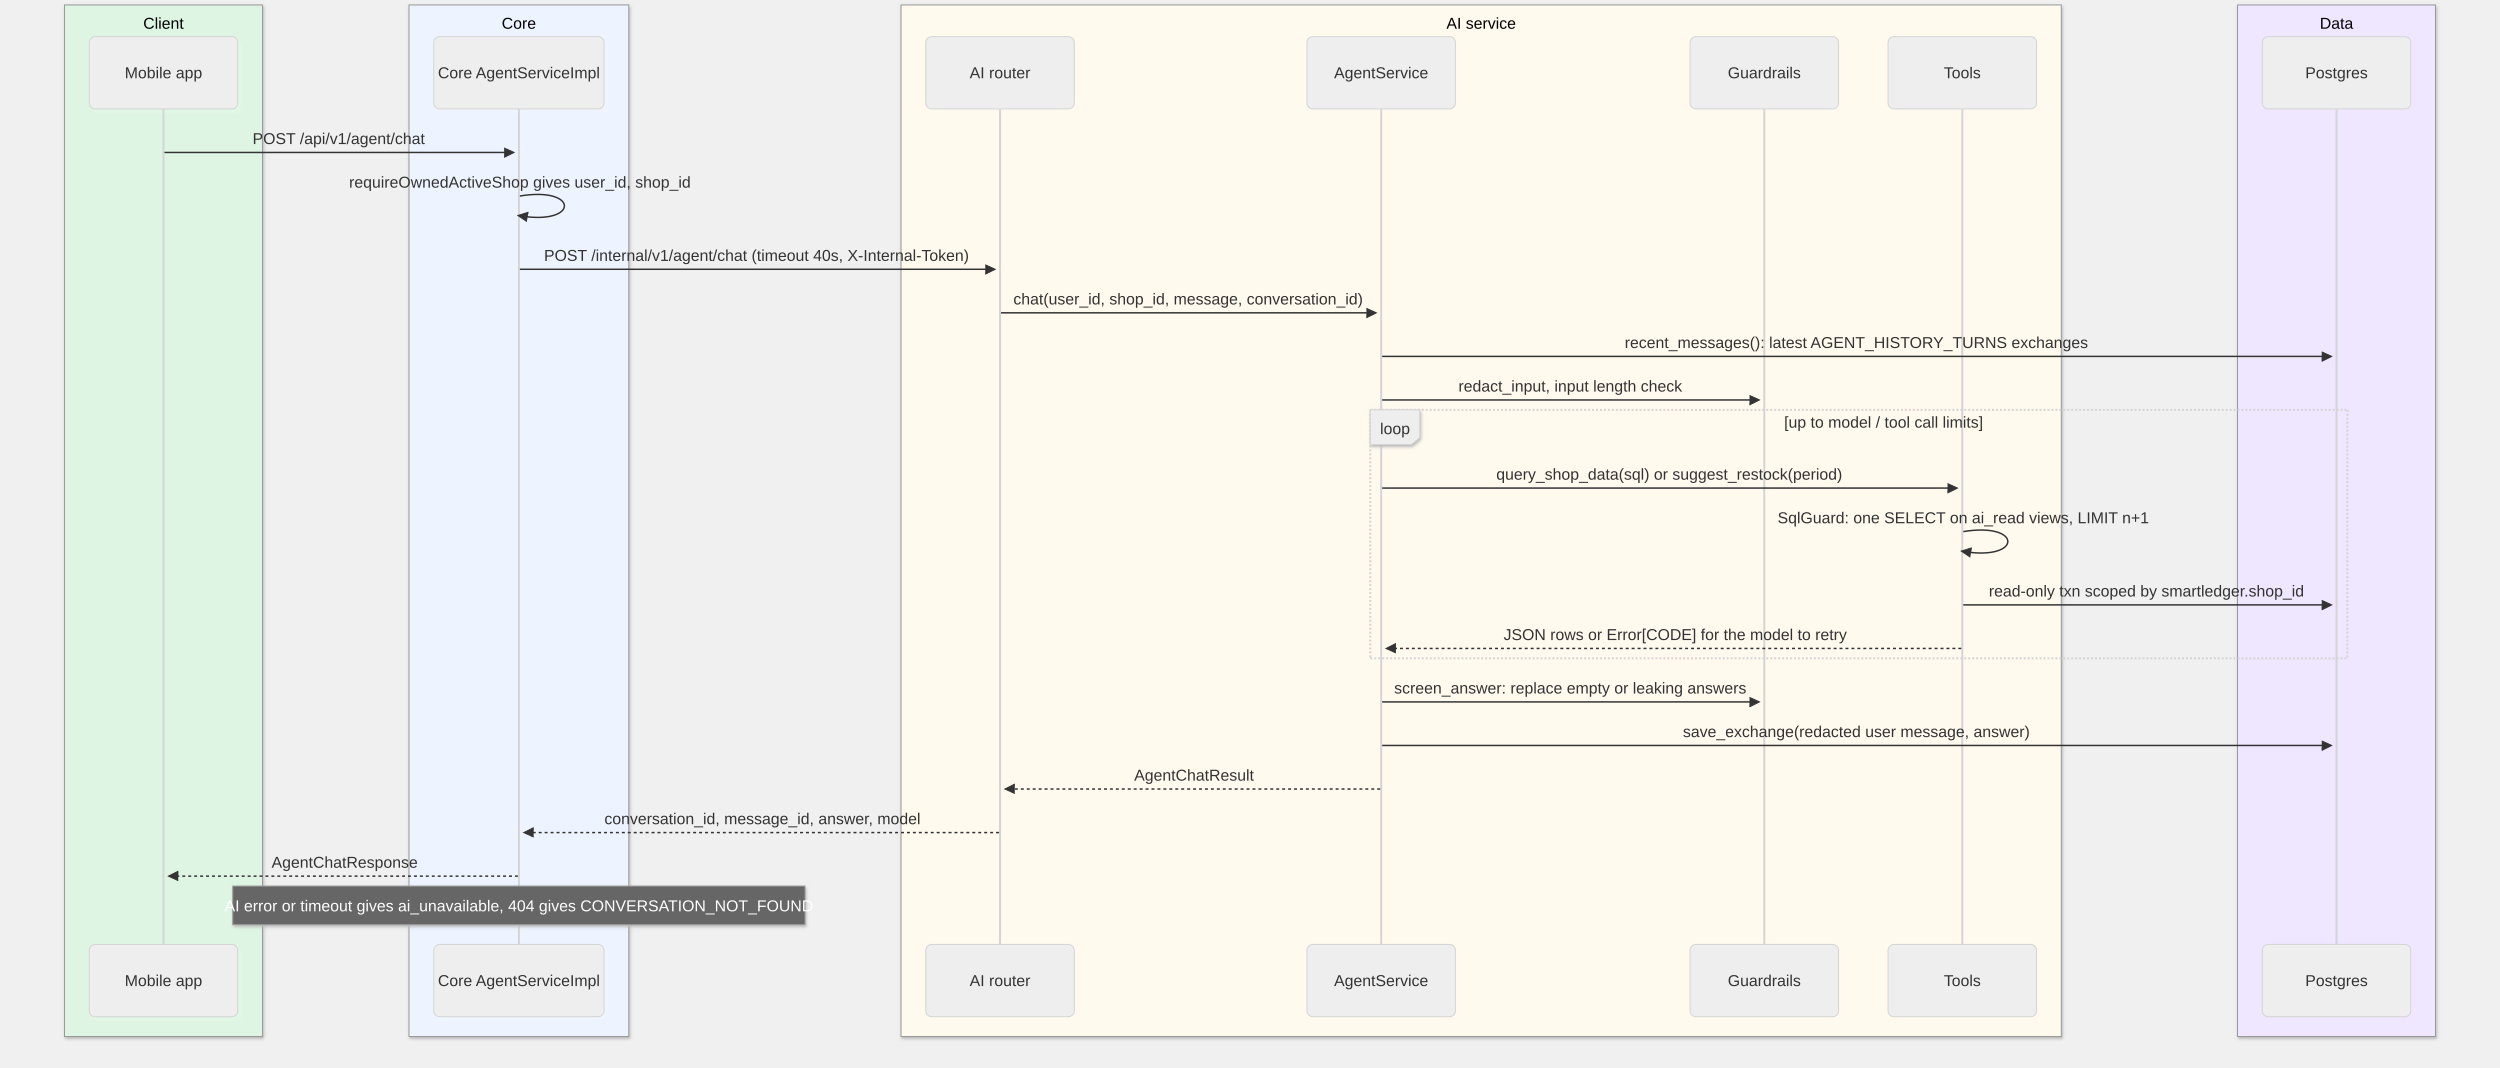
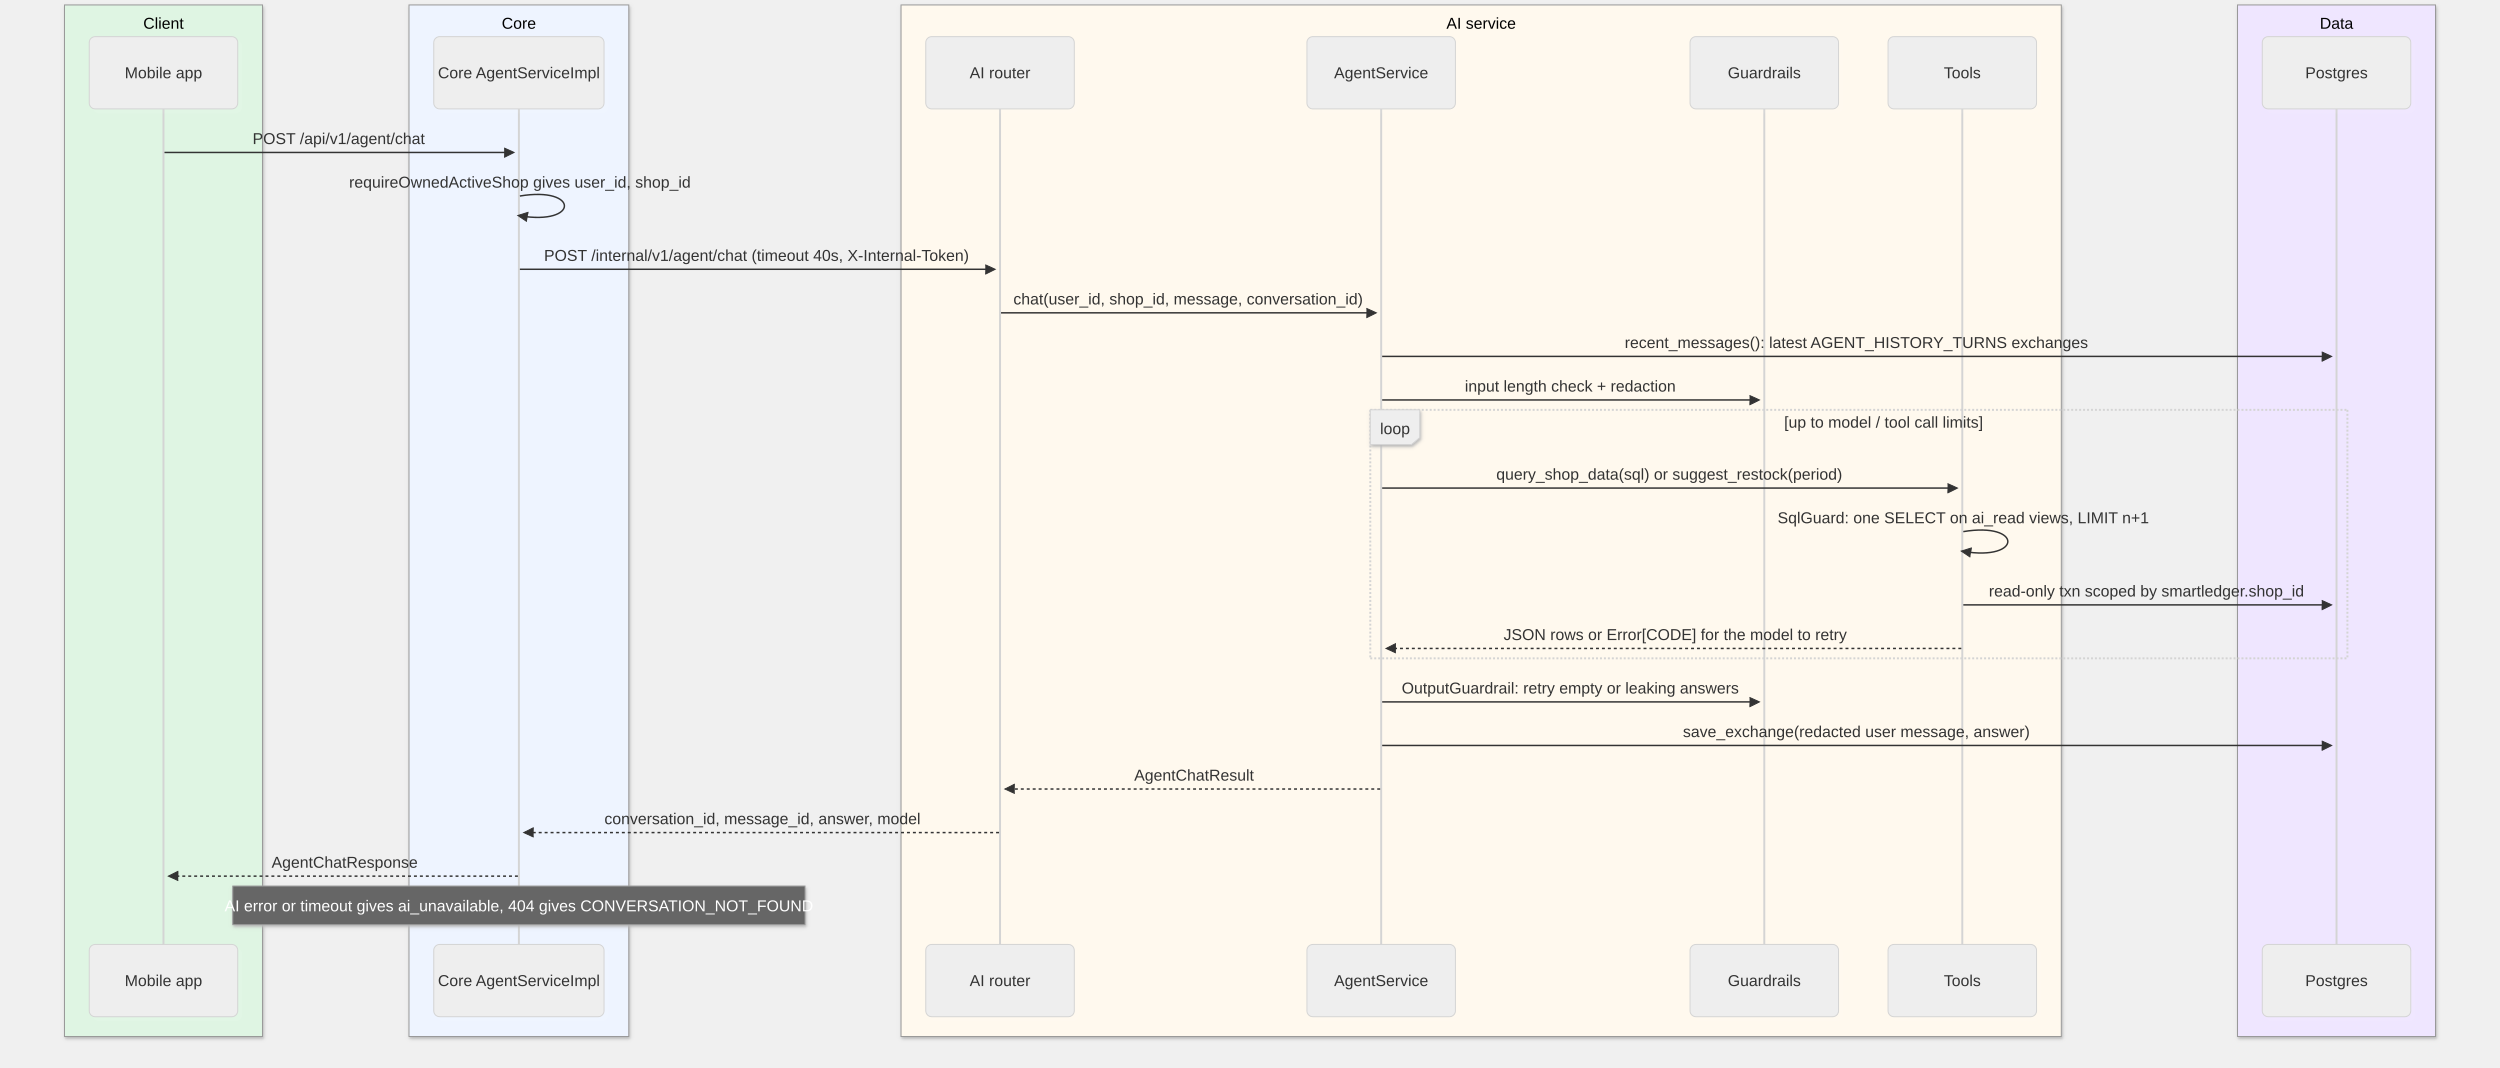
<svg xmlns="http://www.w3.org/2000/svg" id="my-svg" width="2455" height="1048" viewBox="-50 -10 2455 1078" role="graphics-document document" aria-roledescription="sequence" style="background-color: white;">
  <g>
    <rect x="2175" y="-5" fill="rgb(239,230,255)" stroke="rgb(0,0,0, 0.5)" width="200" height="1042" class="rect" />
    <text x="2275" y="13.5" dominant-baseline="central" alignment-baseline="central" class="text" style="text-anchor: middle; font-size: 16px; font-weight: 400;">
      <tspan x="2275" dy="0">Data</tspan>
    </text>
  </g>
  <g>
    <rect x="825" y="-5" fill="rgb(255,249,238)" stroke="rgb(0,0,0, 0.5)" width="1172" height="1042" class="rect" />
    <text x="1411" y="13.5" dominant-baseline="central" alignment-baseline="central" class="text" style="text-anchor: middle; font-size: 16px; font-weight: 400;">
      <tspan x="1411" dy="0">AI service</tspan>
    </text>
  </g>
  <g>
    <rect x="328" y="-5" fill="rgb(238,244,255)" stroke="rgb(0,0,0, 0.5)" width="222" height="1042" class="rect" />
    <text x="439" y="13.5" dominant-baseline="central" alignment-baseline="central" class="text" style="text-anchor: middle; font-size: 16px; font-weight: 400;">
      <tspan x="439" dy="0">Core</tspan>
    </text>
  </g>
  <g>
    <rect x="-20" y="-5" fill="rgb(223,245,227)" stroke="rgb(0,0,0, 0.5)" width="200" height="1042" class="rect" />
    <text x="80" y="13.5" dominant-baseline="central" alignment-baseline="central" class="text" style="text-anchor: middle; font-size: 16px; font-weight: 400;">
      <tspan x="80" dy="0">Client</tspan>
    </text>
  </g>
  <g>
    <rect x="2200" y="944" fill="#eaeaea" stroke="#666" width="150" height="73" name="DB" rx="6" ry="6" class="actor actor-bottom" data-look="neo" filter="url(#my-svg-drop-shadow)" />
    <text x="2275" y="980.5" dominant-baseline="central" alignment-baseline="central" class="actor actor-box" style="text-anchor: middle; font-size: 16px; font-weight: 400;">
      <tspan x="2275" dy="0">Postgres</tspan>
    </text>
  </g>
  <g>
    <rect x="1822" y="944" fill="#eaeaea" stroke="#666" width="150" height="73" name="T" rx="6" ry="6" class="actor actor-bottom" data-look="neo" filter="url(#my-svg-drop-shadow)" />
    <text x="1897" y="980.5" dominant-baseline="central" alignment-baseline="central" class="actor actor-box" style="text-anchor: middle; font-size: 16px; font-weight: 400;">
      <tspan x="1897" dy="0">Tools</tspan>
    </text>
  </g>
  <g>
    <rect x="1622" y="944" fill="#eaeaea" stroke="#666" width="150" height="73" name="G" rx="6" ry="6" class="actor actor-bottom" data-look="neo" filter="url(#my-svg-drop-shadow)" />
    <text x="1697" y="980.5" dominant-baseline="central" alignment-baseline="central" class="actor actor-box" style="text-anchor: middle; font-size: 16px; font-weight: 400;">
      <tspan x="1697" dy="0">Guardrails</tspan>
    </text>
  </g>
  <g>
    <rect x="1235" y="944" fill="#eaeaea" stroke="#666" width="150" height="73" name="A" rx="6" ry="6" class="actor actor-bottom" data-look="neo" filter="url(#my-svg-drop-shadow)" />
    <text x="1310" y="980.5" dominant-baseline="central" alignment-baseline="central" class="actor actor-box" style="text-anchor: middle; font-size: 16px; font-weight: 400;">
      <tspan x="1310" dy="0">AgentService</tspan>
    </text>
  </g>
  <g>
    <rect x="850" y="944" fill="#eaeaea" stroke="#666" width="150" height="73" name="R" rx="6" ry="6" class="actor actor-bottom" data-look="neo" filter="url(#my-svg-drop-shadow)" />
    <text x="925" y="980.5" dominant-baseline="central" alignment-baseline="central" class="actor actor-box" style="text-anchor: middle; font-size: 16px; font-weight: 400;">
      <tspan x="925" dy="0">AI router</tspan>
    </text>
  </g>
  <g>
    <rect x="353" y="944" fill="#eaeaea" stroke="#666" width="172" height="73" name="Core" rx="6" ry="6" class="actor actor-bottom" data-look="neo" filter="url(#my-svg-drop-shadow)" />
    <text x="439" y="980.5" dominant-baseline="central" alignment-baseline="central" class="actor actor-box" style="text-anchor: middle; font-size: 16px; font-weight: 400;">
      <tspan x="439" dy="0">Core AgentServiceImpl</tspan>
    </text>
  </g>
  <g>
    <rect x="5" y="944" fill="#eaeaea" stroke="#666" width="150" height="73" name="App" rx="6" ry="6" class="actor actor-bottom" data-look="neo" filter="url(#my-svg-drop-shadow)" />
    <text x="80" y="980.5" dominant-baseline="central" alignment-baseline="central" class="actor actor-box" style="text-anchor: middle; font-size: 16px; font-weight: 400;">
      <tspan x="80" dy="0">Mobile app</tspan>
    </text>
  </g>
  <g>
    <line id="actor6" x1="2275" y1="100" x2="2275" y2="944" class="actor-line 200" stroke-width="0.5px" stroke="#999" name="DB" data-et="life-line" data-id="DB" />
    <g id="root-6" data-look="neo" data-et="participant" data-type="participant" data-id="DB">
      <rect x="2200" y="27" fill="#eaeaea" stroke="#666" width="150" height="73" name="DB" rx="6" ry="6" class="actor actor-top" data-look="neo" filter="url(#my-svg-drop-shadow)" />
      <text x="2275" y="63.5" dominant-baseline="central" alignment-baseline="central" class="actor actor-box" style="text-anchor: middle; font-size: 16px; font-weight: 400;">
        <tspan x="2275" dy="0">Postgres</tspan>
      </text>
    </g>
  </g>
  <g>
    <line id="actor5" x1="1897" y1="100" x2="1897" y2="944" class="actor-line 200" stroke-width="0.5px" stroke="#999" name="T" data-et="life-line" data-id="T" />
    <g id="root-5" data-look="neo" data-et="participant" data-type="participant" data-id="T">
      <rect x="1822" y="27" fill="#eaeaea" stroke="#666" width="150" height="73" name="T" rx="6" ry="6" class="actor actor-top" data-look="neo" filter="url(#my-svg-drop-shadow)" />
      <text x="1897" y="63.5" dominant-baseline="central" alignment-baseline="central" class="actor actor-box" style="text-anchor: middle; font-size: 16px; font-weight: 400;">
        <tspan x="1897" dy="0">Tools</tspan>
      </text>
    </g>
  </g>
  <g>
    <line id="actor4" x1="1697" y1="100" x2="1697" y2="944" class="actor-line 200" stroke-width="0.5px" stroke="#999" name="G" data-et="life-line" data-id="G" />
    <g id="root-4" data-look="neo" data-et="participant" data-type="participant" data-id="G">
      <rect x="1622" y="27" fill="#eaeaea" stroke="#666" width="150" height="73" name="G" rx="6" ry="6" class="actor actor-top" data-look="neo" filter="url(#my-svg-drop-shadow)" />
      <text x="1697" y="63.5" dominant-baseline="central" alignment-baseline="central" class="actor actor-box" style="text-anchor: middle; font-size: 16px; font-weight: 400;">
        <tspan x="1697" dy="0">Guardrails</tspan>
      </text>
    </g>
  </g>
  <g>
    <line id="actor3" x1="1310" y1="100" x2="1310" y2="944" class="actor-line 200" stroke-width="0.5px" stroke="#999" name="A" data-et="life-line" data-id="A" />
    <g id="root-3" data-look="neo" data-et="participant" data-type="participant" data-id="A">
      <rect x="1235" y="27" fill="#eaeaea" stroke="#666" width="150" height="73" name="A" rx="6" ry="6" class="actor actor-top" data-look="neo" filter="url(#my-svg-drop-shadow)" />
      <text x="1310" y="63.5" dominant-baseline="central" alignment-baseline="central" class="actor actor-box" style="text-anchor: middle; font-size: 16px; font-weight: 400;">
        <tspan x="1310" dy="0">AgentService</tspan>
      </text>
    </g>
  </g>
  <g>
    <line id="actor2" x1="925" y1="100" x2="925" y2="944" class="actor-line 200" stroke-width="0.5px" stroke="#999" name="R" data-et="life-line" data-id="R" />
    <g id="root-2" data-look="neo" data-et="participant" data-type="participant" data-id="R">
      <rect x="850" y="27" fill="#eaeaea" stroke="#666" width="150" height="73" name="R" rx="6" ry="6" class="actor actor-top" data-look="neo" filter="url(#my-svg-drop-shadow)" />
      <text x="925" y="63.5" dominant-baseline="central" alignment-baseline="central" class="actor actor-box" style="text-anchor: middle; font-size: 16px; font-weight: 400;">
        <tspan x="925" dy="0">AI router</tspan>
      </text>
    </g>
  </g>
  <g>
    <line id="actor1" x1="439" y1="100" x2="439" y2="944" class="actor-line 200" stroke-width="0.5px" stroke="#999" name="Core" data-et="life-line" data-id="Core" />
    <g id="root-1" data-look="neo" data-et="participant" data-type="participant" data-id="Core">
      <rect x="353" y="27" fill="#eaeaea" stroke="#666" width="172" height="73" name="Core" rx="6" ry="6" class="actor actor-top" data-look="neo" filter="url(#my-svg-drop-shadow)" />
      <text x="439" y="63.5" dominant-baseline="central" alignment-baseline="central" class="actor actor-box" style="text-anchor: middle; font-size: 16px; font-weight: 400;">
        <tspan x="439" dy="0">Core AgentServiceImpl</tspan>
      </text>
    </g>
  </g>
  <g>
    <line id="actor0" x1="80" y1="100" x2="80" y2="944" class="actor-line 200" stroke-width="0.5px" stroke="#999" name="App" data-et="life-line" data-id="App" />
    <g id="root-0" data-look="neo" data-et="participant" data-type="participant" data-id="App">
      <rect x="5" y="27" fill="#eaeaea" stroke="#666" width="150" height="73" name="App" rx="6" ry="6" class="actor actor-top" data-look="neo" filter="url(#my-svg-drop-shadow)" />
      <text x="80" y="63.5" dominant-baseline="central" alignment-baseline="central" class="actor actor-box" style="text-anchor: middle; font-size: 16px; font-weight: 400;">
        <tspan x="80" dy="0">Mobile app</tspan>
      </text>
    </g>
  </g>
  <style>#my-svg{font-family:"trebuchet ms",verdana,arial,sans-serif;font-size:16px;fill:#000000;}@keyframes edge-animation-frame{from{stroke-dashoffset:0;}}@keyframes dash{to{stroke-dashoffset:0;}}#my-svg .edge-animation-slow{stroke-dasharray:9,5!important;stroke-dashoffset:900;animation:dash 50s linear infinite;stroke-linecap:round;}#my-svg .edge-animation-fast{stroke-dasharray:9,5!important;stroke-dashoffset:900;animation:dash 20s linear infinite;stroke-linecap:round;}#my-svg .error-icon{fill:#552222;}#my-svg .error-text{fill:#552222;stroke:#552222;}#my-svg .edge-thickness-normal{stroke-width:1px;}#my-svg .edge-thickness-thick{stroke-width:3.5px;}#my-svg .edge-pattern-solid{stroke-dasharray:0;}#my-svg .edge-thickness-invisible{stroke-width:0;fill:none;}#my-svg .edge-pattern-dashed{stroke-dasharray:3;}#my-svg .edge-pattern-dotted{stroke-dasharray:2;}#my-svg .marker{fill:#666;stroke:#666;}#my-svg .marker.cross{stroke:#666;}#my-svg svg{font-family:"trebuchet ms",verdana,arial,sans-serif;font-size:16px;}#my-svg p{margin:0;}#my-svg .actor{stroke:hsl(0, 0%, 83%);fill:#eee;stroke-width:1;}#my-svg rect.actor.outer-path[data-look="neo"]{filter:drop-shadow( 1px 2px 2px rgba(185,185,185,1));}#my-svg rect.note[data-look="neo"]{stroke:#999;fill:#666;filter:drop-shadow( 1px 2px 2px rgba(185,185,185,1));}#my-svg text.actor&gt;tspan{fill:#333;stroke:none;}#my-svg .actor-line{stroke:hsl(0, 0%, 83%);}#my-svg .innerArc{stroke-width:1.5;stroke-dasharray:none;}#my-svg .messageLine0{stroke-width:1.5;stroke-dasharray:none;stroke:#333;}#my-svg .messageLine1{stroke-width:1.5;stroke-dasharray:2,2;stroke:#333;}#my-svg [id$="-arrowhead"] path{fill:#333;stroke:#333;}#my-svg .sequenceNumber{fill:white;}#my-svg [id$="-sequencenumber"]{fill:#333;}#my-svg [id$="-crosshead"] path{fill:#333;stroke:#333;}#my-svg .messageText{fill:#333;stroke:none;}#my-svg .labelBox{stroke:hsl(0, 0%, 83%);fill:#eee;filter:drop-shadow( 1px 2px 2px rgba(185,185,185,1));}#my-svg .labelText,#my-svg .labelText&gt;tspan{fill:#333;stroke:none;}#my-svg .loopText,#my-svg .loopText&gt;tspan{fill:#333;stroke:none;}#my-svg .sectionTitle,#my-svg .sectionTitle&gt;tspan{fill:#333;stroke:none;}#my-svg .loopLine{stroke-width:2px;stroke-dasharray:2,2;stroke:hsl(0, 0%, 83%);fill:hsl(0, 0%, 83%);}#my-svg .note{stroke:#999;fill:#666;}#my-svg .noteText,#my-svg .noteText&gt;tspan{fill:#fff;stroke:none;}#my-svg .activation0{fill:#f4f4f4;stroke:#666;}#my-svg .activation1{fill:#f4f4f4;stroke:#666;}#my-svg .activation2{fill:#f4f4f4;stroke:#666;}#my-svg .actorPopupMenu{position:absolute;}#my-svg .actorPopupMenuPanel{position:absolute;fill:#eee;box-shadow:0px 8px 16px 0px rgba(0,0,0,0.2);filter:drop-shadow(3px 5px 2px rgb(0 0 0 / 0.4));}#my-svg .actor-man circle,#my-svg line{fill:#eee;stroke-width:2px;}#my-svg g rect.rect{filter:drop-shadow( 1px 2px 2px rgba(185,185,185,1));stroke:#999;}#my-svg .node .neo-node{stroke:#999;}#my-svg [data-look="neo"].node rect,#my-svg [data-look="neo"].cluster rect,#my-svg [data-look="neo"].node polygon{stroke:url(#my-svg-gradient);filter:drop-shadow( 1px 2px 2px rgba(185,185,185,1));}#my-svg [data-look="neo"].swimlane.cluster rect{filter:none;}#my-svg [data-look="neo"].node path{stroke:url(#my-svg-gradient);stroke-width:1px;}#my-svg [data-look="neo"].node .outer-path{filter:drop-shadow( 1px 2px 2px rgba(185,185,185,1));}#my-svg [data-look="neo"].node .neo-line path{stroke:#999;filter:none;}#my-svg [data-look="neo"].node circle{stroke:url(#my-svg-gradient);filter:drop-shadow( 1px 2px 2px rgba(185,185,185,1));}#my-svg [data-look="neo"].node circle .state-start{fill:#000000;}#my-svg [data-look="neo"].icon-shape .icon{fill:url(#my-svg-gradient);filter:drop-shadow( 1px 2px 2px rgba(185,185,185,1));}#my-svg [data-look="neo"].icon-shape .icon-neo path{stroke:url(#my-svg-gradient);filter:drop-shadow( 1px 2px 2px rgba(185,185,185,1));}#my-svg :root{--mermaid-font-family:"trebuchet ms",verdana,arial,sans-serif;}</style>
  <g />
  <defs>
    <symbol id="my-svg-computer" width="24" height="24">
      <path transform="scale(.5)" d="M2 2v13h20v-13h-20zm18 11h-16v-9h16v9zm-10.228 6l.466-1h3.524l.467 1h-4.457zm14.228 3h-24l2-6h2.104l-1.33 4h18.45l-1.297-4h2.073l2 6zm-5-10h-14v-7h14v7z" />
    </symbol>
  </defs>
  <defs>
    <symbol id="my-svg-database" fill-rule="evenodd" clip-rule="evenodd">
      <path transform="scale(.5)" d="M12.258.001l.256.004.255.005.253.008.251.01.249.012.247.015.246.016.242.019.241.02.239.023.236.024.233.027.231.028.229.031.225.032.223.034.22.036.217.038.214.04.211.041.208.043.205.045.201.046.198.048.194.05.191.051.187.053.183.054.18.056.175.057.172.059.168.06.163.061.16.063.155.064.15.066.074.033.073.033.071.034.07.034.069.035.068.035.067.035.066.035.064.036.064.036.062.036.06.036.06.037.058.037.058.037.055.038.055.038.053.038.052.038.051.039.05.039.048.039.047.039.045.04.044.04.043.04.041.04.04.041.039.041.037.041.036.041.034.041.033.042.032.042.03.042.029.042.027.042.026.043.024.043.023.043.021.043.02.043.018.044.017.043.015.044.013.044.012.044.011.045.009.044.007.045.006.045.004.045.002.045.001.045v17l-.001.045-.002.045-.004.045-.006.045-.007.045-.009.044-.011.045-.012.044-.013.044-.015.044-.017.043-.018.044-.02.043-.021.043-.023.043-.024.043-.026.043-.027.042-.029.042-.03.042-.032.042-.033.042-.034.041-.036.041-.037.041-.039.041-.04.041-.041.04-.043.04-.044.04-.045.04-.047.039-.048.039-.05.039-.051.039-.052.038-.053.038-.055.038-.055.038-.058.037-.058.037-.06.037-.06.036-.062.036-.064.036-.064.036-.066.035-.067.035-.068.035-.069.035-.07.034-.071.034-.073.033-.074.033-.15.066-.155.064-.16.063-.163.061-.168.06-.172.059-.175.057-.18.056-.183.054-.187.053-.191.051-.194.05-.198.048-.201.046-.205.045-.208.043-.211.041-.214.04-.217.038-.22.036-.223.034-.225.032-.229.031-.231.028-.233.027-.236.024-.239.023-.241.02-.242.019-.246.016-.247.015-.249.012-.251.01-.253.008-.255.005-.256.004-.258.001-.258-.001-.256-.004-.255-.005-.253-.008-.251-.01-.249-.012-.247-.015-.245-.016-.243-.019-.241-.02-.238-.023-.236-.024-.234-.027-.231-.028-.228-.031-.226-.032-.223-.034-.22-.036-.217-.038-.214-.04-.211-.041-.208-.043-.204-.045-.201-.046-.198-.048-.195-.05-.19-.051-.187-.053-.184-.054-.179-.056-.176-.057-.172-.059-.167-.06-.164-.061-.159-.063-.155-.064-.151-.066-.074-.033-.072-.033-.072-.034-.07-.034-.069-.035-.068-.035-.067-.035-.066-.035-.064-.036-.063-.036-.062-.036-.061-.036-.06-.037-.058-.037-.057-.037-.056-.038-.055-.038-.053-.038-.052-.038-.051-.039-.049-.039-.049-.039-.046-.039-.046-.04-.044-.04-.043-.04-.041-.04-.04-.041-.039-.041-.037-.041-.036-.041-.034-.041-.033-.042-.032-.042-.03-.042-.029-.042-.027-.042-.026-.043-.024-.043-.023-.043-.021-.043-.02-.043-.018-.044-.017-.043-.015-.044-.013-.044-.012-.044-.011-.045-.009-.044-.007-.045-.006-.045-.004-.045-.002-.045-.001-.045v-17l.001-.045.002-.045.004-.045.006-.045.007-.045.009-.044.011-.045.012-.044.013-.044.015-.044.017-.043.018-.044.02-.043.021-.043.023-.043.024-.043.026-.043.027-.042.029-.042.03-.042.032-.042.033-.042.034-.041.036-.041.037-.041.039-.041.04-.041.041-.04.043-.04.044-.04.046-.04.046-.039.049-.039.049-.039.051-.039.052-.038.053-.038.055-.038.056-.038.057-.037.058-.037.06-.037.061-.036.062-.036.063-.036.064-.036.066-.035.067-.035.068-.035.069-.035.07-.034.072-.034.072-.033.074-.033.151-.066.155-.064.159-.063.164-.061.167-.06.172-.059.176-.057.179-.056.184-.054.187-.053.19-.051.195-.05.198-.048.201-.046.204-.045.208-.043.211-.041.214-.04.217-.038.22-.036.223-.034.226-.032.228-.031.231-.028.234-.027.236-.024.238-.023.241-.02.243-.019.245-.016.247-.015.249-.012.251-.01.253-.008.255-.005.256-.004.258-.001.258.001zm-9.258 20.499v.01l.001.021.003.021.004.022.005.021.006.022.007.022.009.023.01.022.011.023.012.023.013.023.015.023.016.024.017.023.018.024.019.024.021.024.022.025.023.024.024.025.052.049.056.05.061.051.066.051.07.051.075.051.079.052.084.052.088.052.092.052.097.052.102.051.105.052.11.052.114.051.119.051.123.051.127.05.131.05.135.05.139.048.144.049.147.047.152.047.155.047.16.045.163.045.167.043.171.043.176.041.178.041.183.039.187.039.19.037.194.035.197.035.202.033.204.031.209.03.212.029.216.027.219.025.222.024.226.021.23.02.233.018.236.016.24.015.243.012.246.01.249.008.253.005.256.004.259.001.26-.001.257-.004.254-.005.25-.008.247-.011.244-.012.241-.014.237-.016.233-.018.231-.021.226-.021.224-.024.22-.026.216-.027.212-.028.21-.031.205-.031.202-.034.198-.034.194-.036.191-.037.187-.039.183-.04.179-.04.175-.042.172-.043.168-.044.163-.045.16-.046.155-.046.152-.047.148-.048.143-.049.139-.049.136-.05.131-.05.126-.05.123-.051.118-.052.114-.051.11-.052.106-.052.101-.052.096-.052.092-.052.088-.053.083-.051.079-.052.074-.052.07-.051.065-.051.06-.051.056-.05.051-.05.023-.024.023-.025.021-.024.02-.024.019-.024.018-.024.017-.024.015-.023.014-.024.013-.023.012-.023.01-.023.01-.022.008-.022.006-.022.006-.022.004-.022.004-.021.001-.021.001-.021v-4.127l-.077.055-.08.053-.083.054-.085.053-.087.052-.09.052-.093.051-.095.05-.097.05-.1.049-.102.049-.105.048-.106.047-.109.047-.111.046-.114.045-.115.045-.118.044-.12.043-.122.042-.124.042-.126.041-.128.04-.13.04-.132.038-.134.038-.135.037-.138.037-.139.035-.142.035-.143.034-.144.033-.147.032-.148.031-.15.03-.151.03-.153.029-.154.027-.156.027-.158.026-.159.025-.161.024-.162.023-.163.022-.165.021-.166.02-.167.019-.169.018-.169.017-.171.016-.173.015-.173.014-.175.013-.175.012-.177.011-.178.01-.179.008-.179.008-.181.006-.182.005-.182.004-.184.003-.184.002h-.37l-.184-.002-.184-.003-.182-.004-.182-.005-.181-.006-.179-.008-.179-.008-.178-.01-.176-.011-.176-.012-.175-.013-.173-.014-.172-.015-.171-.016-.17-.017-.169-.018-.167-.019-.166-.02-.165-.021-.163-.022-.162-.023-.161-.024-.159-.025-.157-.026-.156-.027-.155-.027-.153-.029-.151-.03-.15-.03-.148-.031-.146-.032-.145-.033-.143-.034-.141-.035-.14-.035-.137-.037-.136-.037-.134-.038-.132-.038-.13-.04-.128-.04-.126-.041-.124-.042-.122-.042-.12-.044-.117-.043-.116-.045-.113-.045-.112-.046-.109-.047-.106-.047-.105-.048-.102-.049-.1-.049-.097-.05-.095-.05-.093-.052-.09-.051-.087-.052-.085-.053-.083-.054-.08-.054-.077-.054v4.127zm0-5.654v.011l.001.021.003.021.004.021.005.022.006.022.007.022.009.022.01.022.011.023.012.023.013.023.015.024.016.023.017.024.018.024.019.024.021.024.022.024.023.025.024.024.052.05.056.05.061.05.066.051.07.051.075.052.079.051.084.052.088.052.092.052.097.052.102.052.105.052.11.051.114.051.119.052.123.05.127.051.131.05.135.049.139.049.144.048.147.048.152.047.155.046.16.045.163.045.167.044.171.042.176.042.178.04.183.04.187.038.19.037.194.036.197.034.202.033.204.032.209.03.212.028.216.027.219.025.222.024.226.022.23.02.233.018.236.016.24.014.243.012.246.01.249.008.253.006.256.003.259.001.26-.001.257-.003.254-.006.25-.008.247-.01.244-.012.241-.015.237-.016.233-.018.231-.02.226-.022.224-.024.22-.025.216-.027.212-.029.21-.03.205-.032.202-.033.198-.035.194-.036.191-.037.187-.039.183-.039.179-.041.175-.042.172-.043.168-.044.163-.045.16-.045.155-.047.152-.047.148-.048.143-.048.139-.05.136-.049.131-.05.126-.051.123-.051.118-.051.114-.052.11-.052.106-.052.101-.052.096-.052.092-.052.088-.052.083-.052.079-.052.074-.051.07-.052.065-.051.06-.05.056-.051.051-.049.023-.025.023-.024.021-.025.02-.024.019-.024.018-.024.017-.024.015-.023.014-.023.013-.024.012-.022.01-.023.01-.023.008-.022.006-.022.006-.022.004-.021.004-.022.001-.021.001-.021v-4.139l-.077.054-.08.054-.083.054-.085.052-.087.053-.09.051-.093.051-.095.051-.097.05-.1.049-.102.049-.105.048-.106.047-.109.047-.111.046-.114.045-.115.044-.118.044-.12.044-.122.042-.124.042-.126.041-.128.04-.13.039-.132.039-.134.038-.135.037-.138.036-.139.036-.142.035-.143.033-.144.033-.147.033-.148.031-.15.03-.151.03-.153.028-.154.028-.156.027-.158.026-.159.025-.161.024-.162.023-.163.022-.165.021-.166.02-.167.019-.169.018-.169.017-.171.016-.173.015-.173.014-.175.013-.175.012-.177.011-.178.009-.179.009-.179.007-.181.007-.182.005-.182.004-.184.003-.184.002h-.37l-.184-.002-.184-.003-.182-.004-.182-.005-.181-.007-.179-.007-.179-.009-.178-.009-.176-.011-.176-.012-.175-.013-.173-.014-.172-.015-.171-.016-.17-.017-.169-.018-.167-.019-.166-.02-.165-.021-.163-.022-.162-.023-.161-.024-.159-.025-.157-.026-.156-.027-.155-.028-.153-.028-.151-.03-.15-.03-.148-.031-.146-.033-.145-.033-.143-.033-.141-.035-.14-.036-.137-.036-.136-.037-.134-.038-.132-.039-.13-.039-.128-.04-.126-.041-.124-.042-.122-.043-.12-.043-.117-.044-.116-.044-.113-.046-.112-.046-.109-.046-.106-.047-.105-.048-.102-.049-.1-.049-.097-.05-.095-.051-.093-.051-.09-.051-.087-.053-.085-.052-.083-.054-.08-.054-.077-.054v4.139zm0-5.666v.011l.001.02.003.022.004.021.005.022.006.021.007.022.009.023.01.022.011.023.012.023.013.023.015.023.016.024.017.024.018.023.019.024.021.025.022.024.023.024.024.025.052.05.056.05.061.05.066.051.07.051.075.052.079.051.084.052.088.052.092.052.097.052.102.052.105.051.11.052.114.051.119.051.123.051.127.05.131.05.135.05.139.049.144.048.147.048.152.047.155.046.16.045.163.045.167.043.171.043.176.042.178.04.183.04.187.038.19.037.194.036.197.034.202.033.204.032.209.03.212.028.216.027.219.025.222.024.226.021.23.02.233.018.236.017.24.014.243.012.246.01.249.008.253.006.256.003.259.001.26-.001.257-.003.254-.006.25-.008.247-.01.244-.013.241-.014.237-.016.233-.018.231-.02.226-.022.224-.024.22-.025.216-.027.212-.029.21-.03.205-.032.202-.033.198-.035.194-.036.191-.037.187-.039.183-.039.179-.041.175-.042.172-.043.168-.044.163-.045.16-.045.155-.047.152-.047.148-.048.143-.049.139-.049.136-.049.131-.051.126-.05.123-.051.118-.052.114-.051.11-.052.106-.052.101-.052.096-.052.092-.052.088-.052.083-.052.079-.052.074-.052.07-.051.065-.051.06-.051.056-.05.051-.049.023-.025.023-.025.021-.024.02-.024.019-.024.018-.024.017-.024.015-.023.014-.024.013-.023.012-.023.01-.022.01-.023.008-.022.006-.022.006-.022.004-.022.004-.021.001-.021.001-.021v-4.153l-.077.054-.08.054-.083.053-.085.053-.087.053-.09.051-.093.051-.095.051-.097.05-.1.049-.102.048-.105.048-.106.048-.109.046-.111.046-.114.046-.115.044-.118.044-.12.043-.122.043-.124.042-.126.041-.128.04-.13.039-.132.039-.134.038-.135.037-.138.036-.139.036-.142.034-.143.034-.144.033-.147.032-.148.032-.15.03-.151.03-.153.028-.154.028-.156.027-.158.026-.159.024-.161.024-.162.023-.163.023-.165.021-.166.02-.167.019-.169.018-.169.017-.171.016-.173.015-.173.014-.175.013-.175.012-.177.01-.178.01-.179.009-.179.007-.181.006-.182.006-.182.004-.184.003-.184.001-.185.001-.185-.001-.184-.001-.184-.003-.182-.004-.182-.006-.181-.006-.179-.007-.179-.009-.178-.01-.176-.01-.176-.012-.175-.013-.173-.014-.172-.015-.171-.016-.17-.017-.169-.018-.167-.019-.166-.02-.165-.021-.163-.023-.162-.023-.161-.024-.159-.024-.157-.026-.156-.027-.155-.028-.153-.028-.151-.03-.15-.03-.148-.032-.146-.032-.145-.033-.143-.034-.141-.034-.14-.036-.137-.036-.136-.037-.134-.038-.132-.039-.13-.039-.128-.041-.126-.041-.124-.041-.122-.043-.12-.043-.117-.044-.116-.044-.113-.046-.112-.046-.109-.046-.106-.048-.105-.048-.102-.048-.1-.05-.097-.049-.095-.051-.093-.051-.09-.052-.087-.052-.085-.053-.083-.053-.08-.054-.077-.054v4.153zm8.74-8.179l-.257.004-.254.005-.25.008-.247.011-.244.012-.241.014-.237.016-.233.018-.231.021-.226.022-.224.023-.22.026-.216.027-.212.028-.21.031-.205.032-.202.033-.198.034-.194.036-.191.038-.187.038-.183.04-.179.041-.175.042-.172.043-.168.043-.163.045-.16.046-.155.046-.152.048-.148.048-.143.048-.139.049-.136.05-.131.05-.126.051-.123.051-.118.051-.114.052-.11.052-.106.052-.101.052-.096.052-.092.052-.088.052-.083.052-.079.052-.074.051-.07.052-.065.051-.06.05-.056.05-.051.05-.023.025-.023.024-.021.024-.02.025-.019.024-.018.024-.017.023-.015.024-.014.023-.013.023-.012.023-.01.023-.01.022-.008.022-.006.023-.006.021-.004.022-.004.021-.001.021-.001.021.001.021.001.021.004.021.004.022.006.021.006.023.008.022.01.022.01.023.012.023.013.023.014.023.015.024.017.023.018.024.019.024.02.025.021.024.023.024.023.025.051.05.056.05.06.05.065.051.07.052.074.051.079.052.083.052.088.052.092.052.096.052.101.052.106.052.11.052.114.052.118.051.123.051.126.051.131.05.136.05.139.049.143.048.148.048.152.048.155.046.16.046.163.045.168.043.172.043.175.042.179.041.183.04.187.038.191.038.194.036.198.034.202.033.205.032.21.031.212.028.216.027.22.026.224.023.226.022.231.021.233.018.237.016.241.014.244.012.247.011.25.008.254.005.257.004.26.001.26-.001.257-.004.254-.005.25-.008.247-.011.244-.012.241-.014.237-.016.233-.018.231-.021.226-.022.224-.023.22-.026.216-.027.212-.028.21-.031.205-.032.202-.033.198-.034.194-.036.191-.038.187-.038.183-.04.179-.041.175-.042.172-.043.168-.043.163-.045.16-.046.155-.046.152-.048.148-.048.143-.048.139-.049.136-.05.131-.05.126-.051.123-.051.118-.051.114-.052.11-.052.106-.052.101-.052.096-.052.092-.052.088-.052.083-.052.079-.052.074-.051.07-.052.065-.051.06-.05.056-.05.051-.05.023-.025.023-.024.021-.024.02-.025.019-.024.018-.024.017-.023.015-.024.014-.023.013-.023.012-.023.01-.023.01-.022.008-.022.006-.023.006-.021.004-.022.004-.021.001-.021.001-.021-.001-.021-.001-.021-.004-.021-.004-.022-.006-.021-.006-.023-.008-.022-.01-.022-.01-.023-.012-.023-.013-.023-.014-.023-.015-.024-.017-.023-.018-.024-.019-.024-.02-.025-.021-.024-.023-.024-.023-.025-.051-.05-.056-.05-.06-.05-.065-.051-.07-.052-.074-.051-.079-.052-.083-.052-.088-.052-.092-.052-.096-.052-.101-.052-.106-.052-.11-.052-.114-.052-.118-.051-.123-.051-.126-.051-.131-.05-.136-.05-.139-.049-.143-.048-.148-.048-.152-.048-.155-.046-.16-.046-.163-.045-.168-.043-.172-.043-.175-.042-.179-.041-.183-.04-.187-.038-.191-.038-.194-.036-.198-.034-.202-.033-.205-.032-.21-.031-.212-.028-.216-.027-.22-.026-.224-.023-.226-.022-.231-.021-.233-.018-.237-.016-.241-.014-.244-.012-.247-.011-.25-.008-.254-.005-.257-.004-.26-.001-.26.001z" />
    </symbol>
  </defs>
  <defs>
    <symbol id="my-svg-clock" width="24" height="24">
      <path transform="scale(.5)" d="M12 2c5.514 0 10 4.486 10 10s-4.486 10-10 10-10-4.486-10-10 4.486-10 10-10zm0-2c-6.627 0-12 5.373-12 12s5.373 12 12 12 12-5.373 12-12-5.373-12-12-12zm5.848 12.459c.202.038.202.333.001.372-1.907.361-6.045 1.111-6.547 1.111-.719 0-1.301-.582-1.301-1.301 0-.512.77-5.447 1.125-7.445.034-.192.312-.181.343.014l.985 6.238 5.394 1.011z" />
    </symbol>
  </defs>
  <defs>
    <marker id="my-svg-arrowhead" refX="7.9" refY="5" markerUnits="userSpaceOnUse" markerWidth="12" markerHeight="12" orient="auto-start-reverse">
      <path d="M -1 0 L 10 5 L 0 10 z" />
    </marker>
  </defs>
  <defs>
    <marker id="my-svg-crosshead" markerWidth="15" markerHeight="8" orient="auto" refX="4" refY="4.5">
      <path fill="none" stroke="#000000" stroke-width="1pt" d="M 1,2 L 6,7 M 6,2 L 1,7" style="stroke-dasharray: 0, 0;" />
    </marker>
  </defs>
  <defs>
    <marker id="my-svg-filled-head" refX="15.5" refY="7" markerWidth="20" markerHeight="28" orient="auto">
      <path d="M 18,7 L9,13 L14,7 L9,1 Z" />
    </marker>
  </defs>
  <defs>
    <marker id="my-svg-sequencenumber" refX="15" refY="15" markerWidth="60" markerHeight="40" orient="auto">
      <circle cx="15" cy="15" r="6" />
    </marker>
  </defs>
  <defs>
    <marker id="my-svg-solidTopArrowHead" refX="7.9" refY="7.25" markerUnits="userSpaceOnUse" markerWidth="12" markerHeight="12" orient="auto-start-reverse">
      <path d="M 0 0 L 10 8 L 0 8 z" />
    </marker>
  </defs>
  <defs>
    <marker id="my-svg-solidBottomArrowHead" refX="7.9" refY="0.75" markerUnits="userSpaceOnUse" markerWidth="12" markerHeight="12" orient="auto-start-reverse">
      <path d="M 0 0 L 10 0 L 0 8 z" />
    </marker>
  </defs>
  <defs>
    <marker id="my-svg-stickTopArrowHead" refX="7.5" refY="7" markerUnits="userSpaceOnUse" markerWidth="12" markerHeight="12" orient="auto-start-reverse">
      <path d="M 0 0 L 7 7" stroke="black" stroke-width="1.5" fill="none" />
    </marker>
  </defs>
  <defs>
    <marker id="my-svg-stickBottomArrowHead" refX="7.5" refY="0" markerUnits="userSpaceOnUse" markerWidth="12" markerHeight="12" orient="auto-start-reverse">
      <path d="M 0 7 L 7 0" stroke="black" stroke-width="1.5" fill="none" />
    </marker>
  </defs>
  <defs>
    <filter id="my-svg-drop-shadow" height="130%" width="130%">
      <feDropShadow dx="4" dy="4" stdDeviation="0" flood-opacity="0.06" flood-color="#FFFFFF" />
    </filter>
  </defs>
  <g data-et="control-structure" data-id="i11">
    <line x1="1299" y1="404" x2="2286" y2="404" class="loopLine" />
    <line x1="2286" y1="404" x2="2286" y2="655" class="loopLine" />
    <line x1="1299" y1="655" x2="2286" y2="655" class="loopLine" />
    <line x1="1299" y1="404" x2="1299" y2="655" class="loopLine" />
    <polygon points="1299,404 1349,404 1349,432 1340.6,439 1299,439" class="labelBox" />
    <text x="1324" y="424" text-anchor="middle" dominant-baseline="middle" alignment-baseline="middle" class="labelText" style="font-size: 16px; font-weight: 400;">loop</text>
    <text x="1817.5" y="422" text-anchor="middle" class="loopText" style="font-size: 16px; font-weight: 400;">
      <tspan x="1817.5">[up to model / tool call limits]</tspan>
    </text>
  </g>
  <g data-et="note" data-id="i17">
    <rect x="150" y="885" fill="#EDF2AE" stroke="#666" width="578" height="39" class="note" data-look="neo" />
    <text x="439" y="890" text-anchor="middle" dominant-baseline="middle" alignment-baseline="middle" class="noteText" dy="1em" style="font-size: 16px; font-weight: 400;">
      <tspan x="439">AI error or timeout gives ai_unavailable, 404 gives CONVERSATION_NOT_FOUND</tspan>
    </text>
  </g>
  <text x="257" y="115" text-anchor="middle" dominant-baseline="middle" alignment-baseline="middle" class="messageText" dy="1em" style="font-size: 16px; font-weight: 400;">POST /api/v1/agent/chat</text>
  <line x1="81" y1="144" x2="432" y2="144" class="messageLine0" data-et="message" data-id="i0" data-from="App" data-to="Core" stroke-width="2" stroke="none" marker-end="url(#my-svg-arrowhead)" style="fill: none;" />
  <text x="440" y="159" text-anchor="middle" dominant-baseline="middle" alignment-baseline="middle" class="messageText" dy="1em" style="font-size: 16px; font-weight: 400;">requireOwnedActiveShop gives user_id, shop_id</text>
  <path d="M 440,188 C 500,178 500,218 440,208" class="messageLine0" data-et="message" data-id="i1" data-from="Core" data-to="Core" stroke-width="2" stroke="none" marker-end="url(#my-svg-arrowhead)" style="fill: none;" />
  <text x="679" y="233" text-anchor="middle" dominant-baseline="middle" alignment-baseline="middle" class="messageText" dy="1em" style="font-size: 16px; font-weight: 400;">POST /internal/v1/agent/chat (timeout 40s, X-Internal-Token)</text>
  <line x1="440" y1="262" x2="918" y2="262" class="messageLine0" data-et="message" data-id="i2" data-from="Core" data-to="R" stroke-width="2" stroke="none" marker-end="url(#my-svg-arrowhead)" style="fill: none;" />
  <text x="1115" y="277" text-anchor="middle" dominant-baseline="middle" alignment-baseline="middle" class="messageText" dy="1em" style="font-size: 16px; font-weight: 400;">chat(user_id, shop_id, message, conversation_id)</text>
  <line x1="926" y1="306" x2="1303" y2="306" class="messageLine0" data-et="message" data-id="i3" data-from="R" data-to="A" stroke-width="2" stroke="none" marker-end="url(#my-svg-arrowhead)" style="fill: none;" />
  <text x="1790" y="321" text-anchor="middle" dominant-baseline="middle" alignment-baseline="middle" class="messageText" dy="1em" style="font-size: 16px; font-weight: 400;">recent_messages(): latest AGENT_HISTORY_TURNS exchanges</text>
  <line x1="1311" y1="350" x2="2268" y2="350" class="messageLine0" data-et="message" data-id="i4" data-from="A" data-to="DB" stroke-width="2" stroke="none" marker-end="url(#my-svg-arrowhead)" style="fill: none;" />
-   <text x="1501" y="365" text-anchor="middle" dominant-baseline="middle" alignment-baseline="middle" class="messageText" dy="1em" style="font-size: 16px; font-weight: 400;">redact_input, input length check</text>
+   <text x="1501" y="365" text-anchor="middle" dominant-baseline="middle" alignment-baseline="middle" class="messageText" dy="1em" style="font-size: 16px; font-weight: 400;">input length check + redaction</text>
  <line x1="1311" y1="394" x2="1690" y2="394" class="messageLine0" data-et="message" data-id="i5" data-from="A" data-to="G" stroke-width="2" stroke="none" marker-end="url(#my-svg-arrowhead)" style="fill: none;" />
  <text x="1601" y="454" text-anchor="middle" dominant-baseline="middle" alignment-baseline="middle" class="messageText" dy="1em" style="font-size: 16px; font-weight: 400;">query_shop_data(sql) or suggest_restock(period)</text>
  <line x1="1311" y1="483" x2="1890" y2="483" class="messageLine0" data-et="message" data-id="i7" data-from="A" data-to="T" stroke-width="2" stroke="none" marker-end="url(#my-svg-arrowhead)" style="fill: none;" />
  <text x="1898" y="498" text-anchor="middle" dominant-baseline="middle" alignment-baseline="middle" class="messageText" dy="1em" style="font-size: 16px; font-weight: 400;">SqlGuard: one SELECT on ai_read views, LIMIT n+1</text>
  <path d="M 1898,527 C 1958,517 1958,557 1898,547" class="messageLine0" data-et="message" data-id="i8" data-from="T" data-to="T" stroke-width="2" stroke="none" marker-end="url(#my-svg-arrowhead)" style="fill: none;" />
  <text x="2083" y="572" text-anchor="middle" dominant-baseline="middle" alignment-baseline="middle" class="messageText" dy="1em" style="font-size: 16px; font-weight: 400;">read-only txn scoped by smartledger.shop_id</text>
  <line x1="1898" y1="601" x2="2268" y2="601" class="messageLine0" data-et="message" data-id="i9" data-from="T" data-to="DB" stroke-width="2" stroke="none" marker-end="url(#my-svg-arrowhead)" style="fill: none;" />
  <text x="1607" y="616" text-anchor="middle" dominant-baseline="middle" alignment-baseline="middle" class="messageText" dy="1em" style="font-size: 16px; font-weight: 400;">JSON rows or Error[CODE] for the model to retry</text>
  <line x1="1896" y1="645" x2="1317" y2="645" class="messageLine1" data-et="message" data-id="i10" data-from="T" data-to="A" stroke-width="2" stroke="none" marker-end="url(#my-svg-arrowhead)" style="stroke-dasharray: 3, 3; fill: none;" />
-   <text x="1501" y="670" text-anchor="middle" dominant-baseline="middle" alignment-baseline="middle" class="messageText" dy="1em" style="font-size: 16px; font-weight: 400;">screen_answer: replace empty or leaking answers</text>
+   <text x="1501" y="670" text-anchor="middle" dominant-baseline="middle" alignment-baseline="middle" class="messageText" dy="1em" style="font-size: 16px; font-weight: 400;">OutputGuardrail: retry empty or leaking answers</text>
  <line x1="1311" y1="699" x2="1690" y2="699" class="messageLine0" data-et="message" data-id="i12" data-from="A" data-to="G" stroke-width="2" stroke="none" marker-end="url(#my-svg-arrowhead)" style="fill: none;" />
  <text x="1790" y="714" text-anchor="middle" dominant-baseline="middle" alignment-baseline="middle" class="messageText" dy="1em" style="font-size: 16px; font-weight: 400;">save_exchange(redacted user message, answer)</text>
  <line x1="1311" y1="743" x2="2268" y2="743" class="messageLine0" data-et="message" data-id="i13" data-from="A" data-to="DB" stroke-width="2" stroke="none" marker-end="url(#my-svg-arrowhead)" style="fill: none;" />
  <text x="1121" y="758" text-anchor="middle" dominant-baseline="middle" alignment-baseline="middle" class="messageText" dy="1em" style="font-size: 16px; font-weight: 400;">AgentChatResult</text>
  <line x1="1309" y1="787" x2="932" y2="787" class="messageLine1" data-et="message" data-id="i14" data-from="A" data-to="R" stroke-width="2" stroke="none" marker-end="url(#my-svg-arrowhead)" style="stroke-dasharray: 3, 3; fill: none;" />
  <text x="685" y="802" text-anchor="middle" dominant-baseline="middle" alignment-baseline="middle" class="messageText" dy="1em" style="font-size: 16px; font-weight: 400;">conversation_id, message_id, answer, model</text>
  <line x1="924" y1="831" x2="446" y2="831" class="messageLine1" data-et="message" data-id="i15" data-from="R" data-to="Core" stroke-width="2" stroke="none" marker-end="url(#my-svg-arrowhead)" style="stroke-dasharray: 3, 3; fill: none;" />
  <text x="263" y="846" text-anchor="middle" dominant-baseline="middle" alignment-baseline="middle" class="messageText" dy="1em" style="font-size: 16px; font-weight: 400;">AgentChatResponse</text>
  <line x1="438" y1="875" x2="87" y2="875" class="messageLine1" data-et="message" data-id="i16" data-from="Core" data-to="App" stroke-width="2" stroke="none" marker-end="url(#my-svg-arrowhead)" style="stroke-dasharray: 3, 3; fill: none;" />
</svg>
